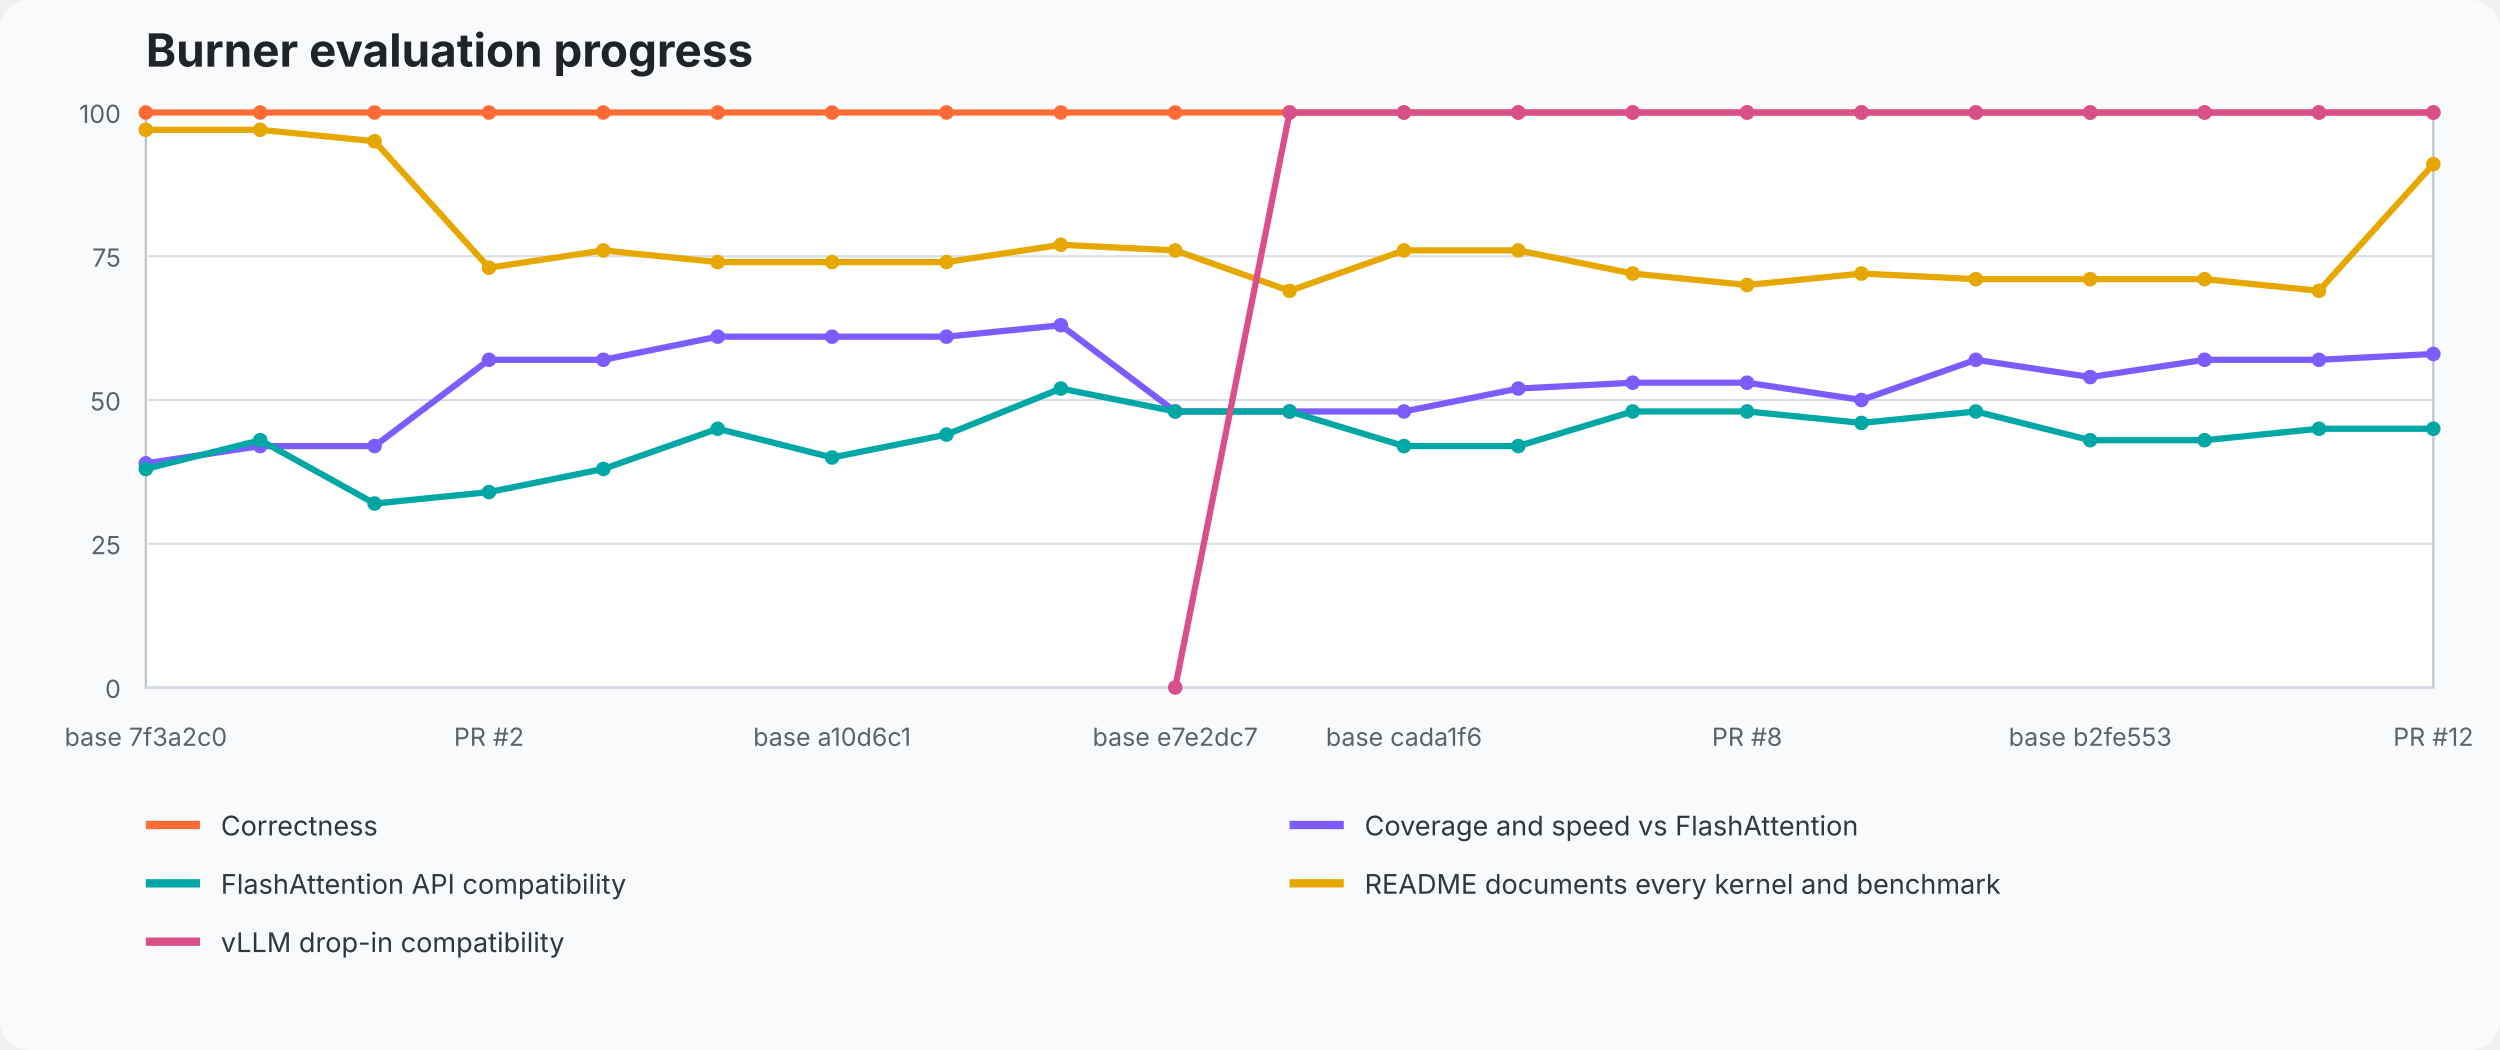
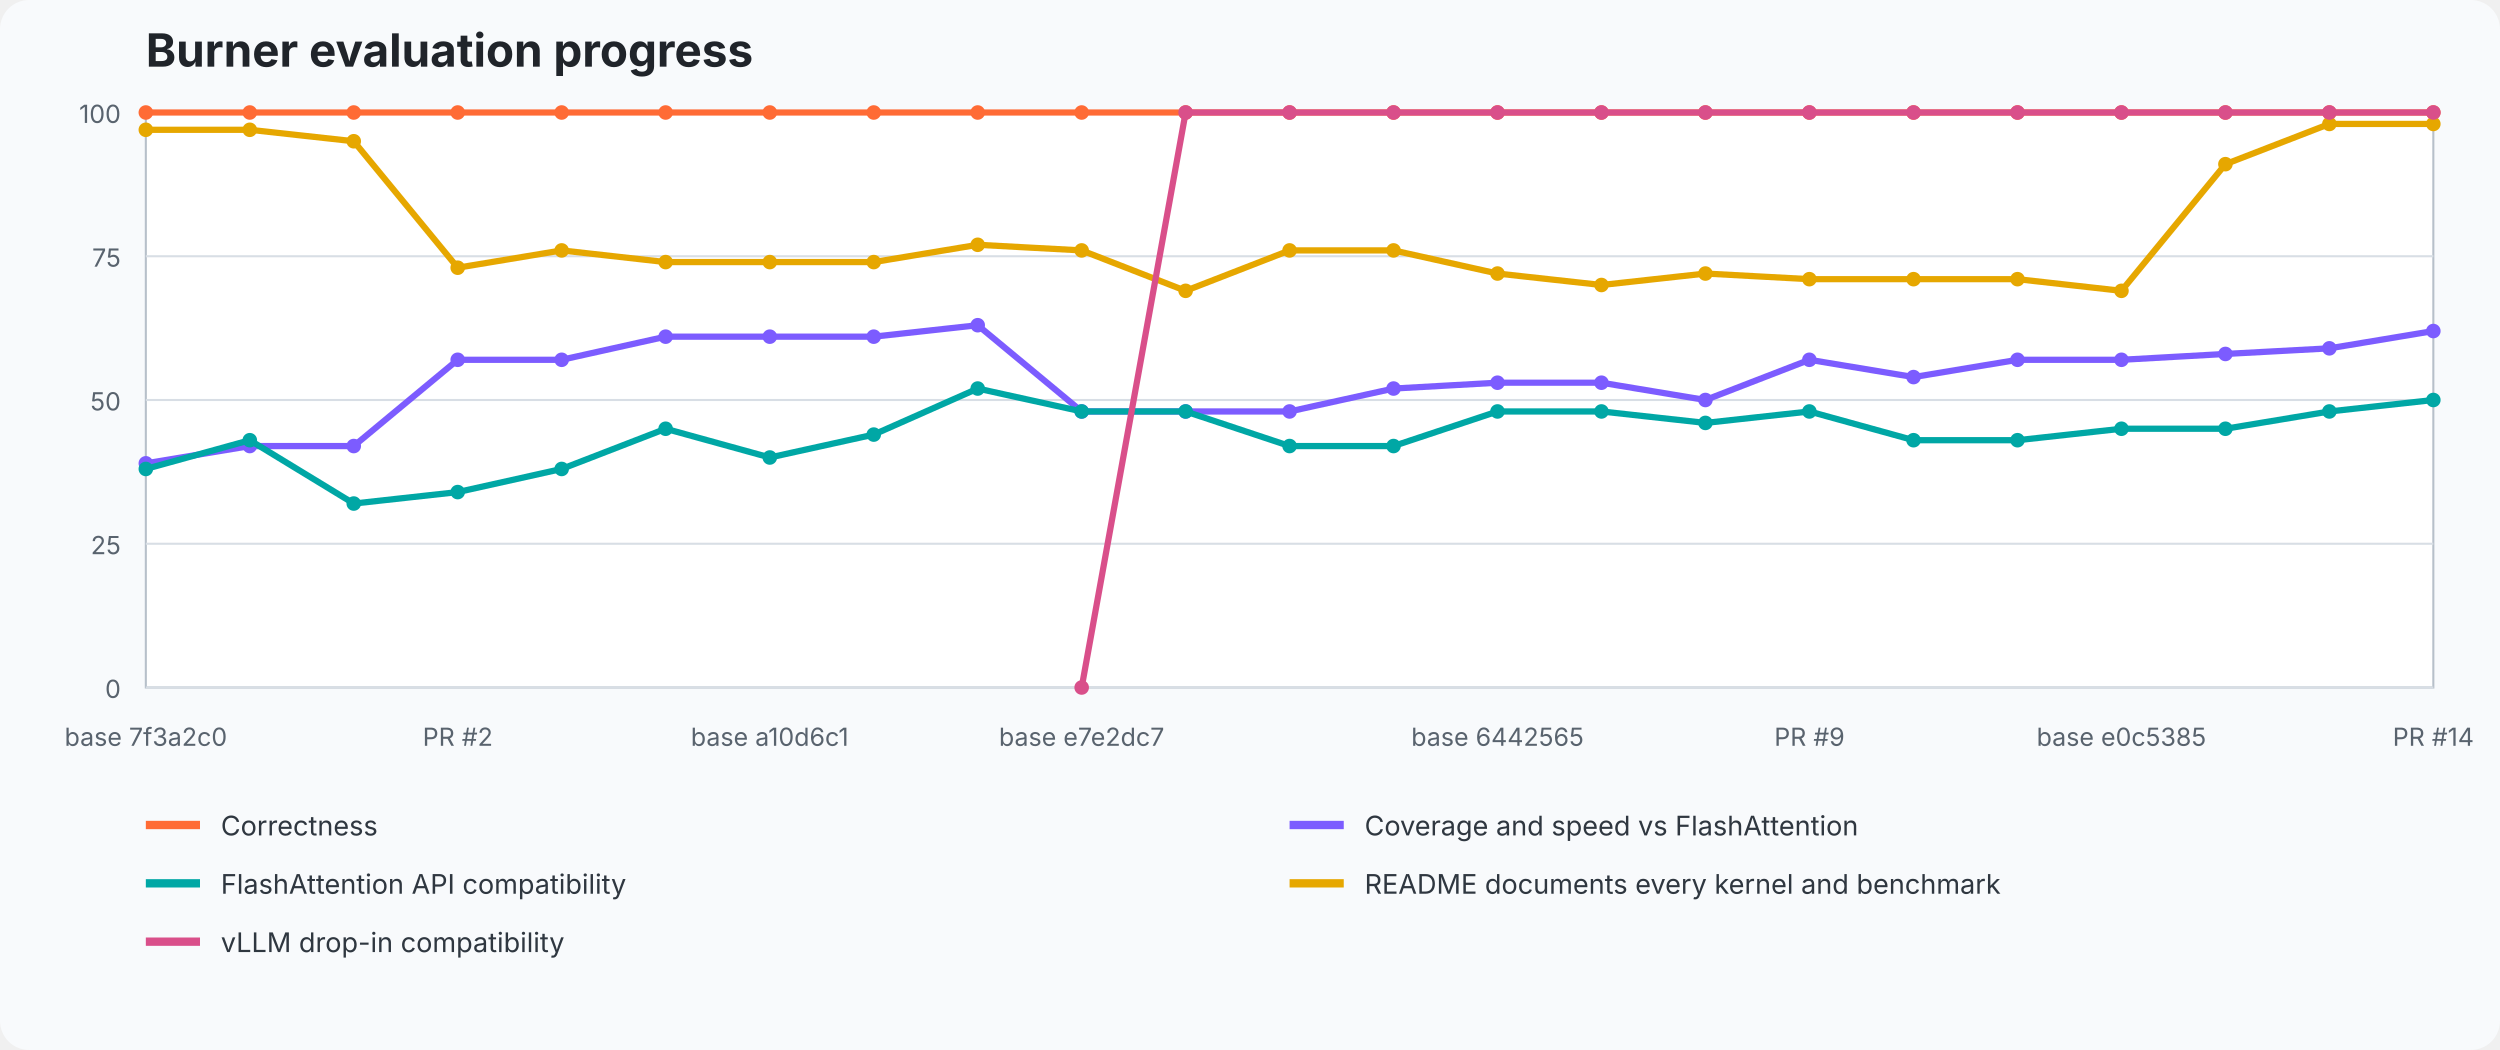
<svg xmlns="http://www.w3.org/2000/svg" width="1200" height="504" viewBox="0 0 1200 504" role="img" aria-labelledby="title desc">
  <style>text{font-family:ui-sans-serif,system-ui,-apple-system,BlinkMacSystemFont,"Segoe UI",sans-serif}.title{font-size:22px;font-weight:700;fill:#20242a}.axis{font-size:12px;fill:#59636e}.legend{font-size:13px;fill:#2f3740}.grid{stroke:#d8dee5;stroke-width:1}.plot{fill:#fff;stroke:#b7c0ca}</style>
  <rect width="100%" height="100%" fill="#f8fafc" rx="14" />
  <text x="70" y="32" class="title">Burner evaluation progress</text>
  <rect x="70" y="54" width="1098" height="276" class="plot" />
  <line x1="70" y1="330" x2="1168" y2="330" class="grid" />
  <text x="58" y="335" text-anchor="end" class="axis">0</text>
  <line x1="70" y1="261" x2="1168" y2="261" class="grid" />
  <text x="58" y="266" text-anchor="end" class="axis">25</text>
  <line x1="70" y1="192" x2="1168" y2="192" class="grid" />
  <text x="58" y="197" text-anchor="end" class="axis">50</text>
  <line x1="70" y1="123" x2="1168" y2="123" class="grid" />
  <text x="58" y="128" text-anchor="end" class="axis">75</text>
  <line x1="70" y1="54" x2="1168" y2="54" class="grid" />
  <text x="58" y="59" text-anchor="end" class="axis">100</text>
-   <polyline points="70.0,54.0 124.9,54.0 179.8,54.0 234.7,54.0 289.6,54.0 344.5,54.0 399.4,54.0 454.3,54.0 509.2,54.0 564.1,54.0 619.0,54.0 673.9,54.0 728.8,54.0 783.7,54.0 838.6,54.0 893.5,54.0 948.4,54.0 1003.3,54.0 1058.2,54.0 1113.1,54.0 1168.0,54.0" fill="none" stroke="#ff6b35" stroke-width="3" stroke-linejoin="round" stroke-linecap="round" />
+   <polyline points="70.0,54.0 119.9,54.0 169.8,54.0 219.7,54.0 269.6,54.0 319.5,54.0 369.5,54.0 419.4,54.0 469.3,54.0 519.2,54.0 569.1,54.0 619.0,54.0 668.9,54.0 718.8,54.0 768.7,54.0 818.6,54.0 868.5,54.0 918.5,54.0 968.4,54.0 1018.3,54.0 1068.2,54.0 1118.1,54.0 1168.0,54.0" fill="none" stroke="#ff6b35" stroke-width="3" stroke-linejoin="round" stroke-linecap="round" />
  <circle cx="70.0" cy="54.0" r="3.5" fill="#ff6b35" />
-   <circle cx="124.9" cy="54.0" r="3.5" fill="#ff6b35" />
-   <circle cx="179.8" cy="54.0" r="3.5" fill="#ff6b35" />
-   <circle cx="234.7" cy="54.0" r="3.5" fill="#ff6b35" />
-   <circle cx="289.6" cy="54.0" r="3.5" fill="#ff6b35" />
-   <circle cx="344.5" cy="54.0" r="3.5" fill="#ff6b35" />
-   <circle cx="399.4" cy="54.0" r="3.5" fill="#ff6b35" />
-   <circle cx="454.3" cy="54.0" r="3.5" fill="#ff6b35" />
-   <circle cx="509.2" cy="54.0" r="3.5" fill="#ff6b35" />
-   <circle cx="564.1" cy="54.0" r="3.5" fill="#ff6b35" />
+   <circle cx="119.9" cy="54.0" r="3.5" fill="#ff6b35" />
+   <circle cx="169.8" cy="54.0" r="3.5" fill="#ff6b35" />
+   <circle cx="219.7" cy="54.0" r="3.5" fill="#ff6b35" />
+   <circle cx="269.6" cy="54.0" r="3.5" fill="#ff6b35" />
+   <circle cx="319.5" cy="54.0" r="3.5" fill="#ff6b35" />
+   <circle cx="369.5" cy="54.0" r="3.5" fill="#ff6b35" />
+   <circle cx="419.4" cy="54.0" r="3.5" fill="#ff6b35" />
+   <circle cx="469.3" cy="54.0" r="3.5" fill="#ff6b35" />
+   <circle cx="519.2" cy="54.0" r="3.5" fill="#ff6b35" />
+   <circle cx="569.1" cy="54.0" r="3.5" fill="#ff6b35" />
  <circle cx="619.0" cy="54.0" r="3.5" fill="#ff6b35" />
-   <circle cx="673.9" cy="54.0" r="3.5" fill="#ff6b35" />
-   <circle cx="728.8" cy="54.0" r="3.5" fill="#ff6b35" />
-   <circle cx="783.7" cy="54.0" r="3.5" fill="#ff6b35" />
-   <circle cx="838.6" cy="54.0" r="3.5" fill="#ff6b35" />
-   <circle cx="893.5" cy="54.0" r="3.5" fill="#ff6b35" />
-   <circle cx="948.4" cy="54.0" r="3.5" fill="#ff6b35" />
-   <circle cx="1003.3" cy="54.0" r="3.5" fill="#ff6b35" />
-   <circle cx="1058.2" cy="54.0" r="3.5" fill="#ff6b35" />
-   <circle cx="1113.1" cy="54.0" r="3.5" fill="#ff6b35" />
+   <circle cx="668.9" cy="54.0" r="3.5" fill="#ff6b35" />
+   <circle cx="718.8" cy="54.0" r="3.5" fill="#ff6b35" />
+   <circle cx="768.7" cy="54.0" r="3.5" fill="#ff6b35" />
+   <circle cx="818.6" cy="54.0" r="3.5" fill="#ff6b35" />
+   <circle cx="868.5" cy="54.0" r="3.5" fill="#ff6b35" />
+   <circle cx="918.5" cy="54.0" r="3.5" fill="#ff6b35" />
+   <circle cx="968.4" cy="54.0" r="3.5" fill="#ff6b35" />
+   <circle cx="1018.3" cy="54.0" r="3.5" fill="#ff6b35" />
+   <circle cx="1068.2" cy="54.0" r="3.5" fill="#ff6b35" />
+   <circle cx="1118.1" cy="54.0" r="3.5" fill="#ff6b35" />
  <circle cx="1168.0" cy="54.0" r="3.5" fill="#ff6b35" />
-   <polyline points="70.0,222.4 124.9,214.1 179.8,214.1 234.7,172.7 289.6,172.7 344.5,161.6 399.4,161.6 454.3,161.6 509.2,156.1 564.1,197.5 619.0,197.5 673.9,197.5 728.8,186.5 783.7,183.7 838.6,183.7 893.5,192.0 948.4,172.7 1003.3,181.0 1058.2,172.7 1113.1,172.7 1168.0,169.9" fill="none" stroke="#7c5cff" stroke-width="3" stroke-linejoin="round" stroke-linecap="round" />
+   <polyline points="70.0,222.4 119.9,214.1 169.8,214.1 219.7,172.7 269.6,172.7 319.5,161.6 369.5,161.6 419.4,161.6 469.3,156.1 519.2,197.5 569.1,197.5 619.0,197.5 668.9,186.5 718.8,183.7 768.7,183.7 818.6,192.0 868.5,172.7 918.5,181.0 968.4,172.7 1018.3,172.7 1068.2,169.9 1118.1,167.2 1168.0,158.9" fill="none" stroke="#7c5cff" stroke-width="3" stroke-linejoin="round" stroke-linecap="round" />
  <circle cx="70.0" cy="222.4" r="3.5" fill="#7c5cff" />
-   <circle cx="124.9" cy="214.1" r="3.5" fill="#7c5cff" />
-   <circle cx="179.8" cy="214.1" r="3.5" fill="#7c5cff" />
-   <circle cx="234.7" cy="172.7" r="3.5" fill="#7c5cff" />
-   <circle cx="289.6" cy="172.7" r="3.5" fill="#7c5cff" />
-   <circle cx="344.5" cy="161.6" r="3.5" fill="#7c5cff" />
-   <circle cx="399.4" cy="161.6" r="3.5" fill="#7c5cff" />
-   <circle cx="454.3" cy="161.6" r="3.5" fill="#7c5cff" />
-   <circle cx="509.2" cy="156.1" r="3.5" fill="#7c5cff" />
-   <circle cx="564.1" cy="197.5" r="3.5" fill="#7c5cff" />
+   <circle cx="119.9" cy="214.1" r="3.5" fill="#7c5cff" />
+   <circle cx="169.8" cy="214.1" r="3.5" fill="#7c5cff" />
+   <circle cx="219.7" cy="172.7" r="3.5" fill="#7c5cff" />
+   <circle cx="269.6" cy="172.7" r="3.5" fill="#7c5cff" />
+   <circle cx="319.5" cy="161.6" r="3.5" fill="#7c5cff" />
+   <circle cx="369.5" cy="161.6" r="3.5" fill="#7c5cff" />
+   <circle cx="419.4" cy="161.6" r="3.5" fill="#7c5cff" />
+   <circle cx="469.3" cy="156.1" r="3.5" fill="#7c5cff" />
+   <circle cx="519.2" cy="197.5" r="3.5" fill="#7c5cff" />
+   <circle cx="569.1" cy="197.5" r="3.5" fill="#7c5cff" />
  <circle cx="619.0" cy="197.5" r="3.5" fill="#7c5cff" />
-   <circle cx="673.9" cy="197.5" r="3.5" fill="#7c5cff" />
-   <circle cx="728.8" cy="186.5" r="3.5" fill="#7c5cff" />
-   <circle cx="783.7" cy="183.7" r="3.5" fill="#7c5cff" />
-   <circle cx="838.6" cy="183.7" r="3.5" fill="#7c5cff" />
-   <circle cx="893.5" cy="192.0" r="3.5" fill="#7c5cff" />
-   <circle cx="948.4" cy="172.7" r="3.5" fill="#7c5cff" />
-   <circle cx="1003.3" cy="181.0" r="3.5" fill="#7c5cff" />
-   <circle cx="1058.2" cy="172.7" r="3.5" fill="#7c5cff" />
-   <circle cx="1113.1" cy="172.7" r="3.5" fill="#7c5cff" />
-   <circle cx="1168.0" cy="169.9" r="3.5" fill="#7c5cff" />
-   <polyline points="70.0,225.1 124.9,211.3 179.8,241.7 234.7,236.2 289.6,225.1 344.5,205.8 399.4,219.6 454.3,208.6 509.2,186.5 564.1,197.5 619.0,197.5 673.9,214.1 728.8,214.1 783.7,197.5 838.6,197.5 893.5,203.0 948.4,197.5 1003.3,211.3 1058.2,211.3 1113.1,205.8 1168.0,205.8" fill="none" stroke="#00a7a5" stroke-width="3" stroke-linejoin="round" stroke-linecap="round" />
+   <circle cx="668.9" cy="186.5" r="3.5" fill="#7c5cff" />
+   <circle cx="718.8" cy="183.7" r="3.5" fill="#7c5cff" />
+   <circle cx="768.7" cy="183.7" r="3.5" fill="#7c5cff" />
+   <circle cx="818.6" cy="192.0" r="3.5" fill="#7c5cff" />
+   <circle cx="868.5" cy="172.7" r="3.5" fill="#7c5cff" />
+   <circle cx="918.5" cy="181.0" r="3.5" fill="#7c5cff" />
+   <circle cx="968.4" cy="172.7" r="3.5" fill="#7c5cff" />
+   <circle cx="1018.3" cy="172.7" r="3.5" fill="#7c5cff" />
+   <circle cx="1068.2" cy="169.9" r="3.5" fill="#7c5cff" />
+   <circle cx="1118.1" cy="167.2" r="3.5" fill="#7c5cff" />
+   <circle cx="1168.0" cy="158.9" r="3.5" fill="#7c5cff" />
+   <polyline points="70.0,225.1 119.9,211.3 169.8,241.7 219.7,236.2 269.6,225.1 319.5,205.8 369.5,219.6 419.4,208.6 469.3,186.5 519.2,197.5 569.1,197.5 619.0,214.1 668.9,214.1 718.8,197.5 768.7,197.5 818.6,203.0 868.5,197.5 918.5,211.3 968.4,211.3 1018.3,205.8 1068.2,205.8 1118.1,197.5 1168.0,192.0" fill="none" stroke="#00a7a5" stroke-width="3" stroke-linejoin="round" stroke-linecap="round" />
  <circle cx="70.0" cy="225.1" r="3.5" fill="#00a7a5" />
-   <circle cx="124.9" cy="211.3" r="3.5" fill="#00a7a5" />
-   <circle cx="179.8" cy="241.7" r="3.5" fill="#00a7a5" />
-   <circle cx="234.7" cy="236.2" r="3.5" fill="#00a7a5" />
-   <circle cx="289.6" cy="225.1" r="3.5" fill="#00a7a5" />
-   <circle cx="344.5" cy="205.8" r="3.5" fill="#00a7a5" />
-   <circle cx="399.4" cy="219.6" r="3.5" fill="#00a7a5" />
-   <circle cx="454.3" cy="208.6" r="3.5" fill="#00a7a5" />
-   <circle cx="509.2" cy="186.5" r="3.5" fill="#00a7a5" />
-   <circle cx="564.1" cy="197.5" r="3.5" fill="#00a7a5" />
-   <circle cx="619.0" cy="197.5" r="3.5" fill="#00a7a5" />
-   <circle cx="673.9" cy="214.1" r="3.5" fill="#00a7a5" />
-   <circle cx="728.8" cy="214.1" r="3.5" fill="#00a7a5" />
-   <circle cx="783.7" cy="197.5" r="3.5" fill="#00a7a5" />
-   <circle cx="838.6" cy="197.5" r="3.5" fill="#00a7a5" />
-   <circle cx="893.5" cy="203.0" r="3.5" fill="#00a7a5" />
-   <circle cx="948.4" cy="197.5" r="3.5" fill="#00a7a5" />
-   <circle cx="1003.3" cy="211.3" r="3.5" fill="#00a7a5" />
-   <circle cx="1058.2" cy="211.3" r="3.5" fill="#00a7a5" />
-   <circle cx="1113.1" cy="205.8" r="3.5" fill="#00a7a5" />
-   <circle cx="1168.0" cy="205.8" r="3.5" fill="#00a7a5" />
-   <polyline points="70.0,62.3 124.9,62.3 179.8,67.8 234.7,128.5 289.6,120.2 344.5,125.8 399.4,125.8 454.3,125.8 509.2,117.5 564.1,120.2 619.0,139.6 673.9,120.2 728.8,120.2 783.7,131.3 838.6,136.8 893.5,131.3 948.4,134.0 1003.3,134.0 1058.2,134.0 1113.1,139.6 1168.0,78.8" fill="none" stroke="#e6a700" stroke-width="3" stroke-linejoin="round" stroke-linecap="round" />
+   <circle cx="119.9" cy="211.3" r="3.5" fill="#00a7a5" />
+   <circle cx="169.8" cy="241.7" r="3.5" fill="#00a7a5" />
+   <circle cx="219.7" cy="236.2" r="3.5" fill="#00a7a5" />
+   <circle cx="269.6" cy="225.1" r="3.5" fill="#00a7a5" />
+   <circle cx="319.5" cy="205.8" r="3.5" fill="#00a7a5" />
+   <circle cx="369.5" cy="219.6" r="3.5" fill="#00a7a5" />
+   <circle cx="419.4" cy="208.6" r="3.5" fill="#00a7a5" />
+   <circle cx="469.3" cy="186.5" r="3.5" fill="#00a7a5" />
+   <circle cx="519.2" cy="197.5" r="3.5" fill="#00a7a5" />
+   <circle cx="569.1" cy="197.5" r="3.5" fill="#00a7a5" />
+   <circle cx="619.0" cy="214.1" r="3.5" fill="#00a7a5" />
+   <circle cx="668.9" cy="214.1" r="3.5" fill="#00a7a5" />
+   <circle cx="718.8" cy="197.5" r="3.5" fill="#00a7a5" />
+   <circle cx="768.7" cy="197.5" r="3.5" fill="#00a7a5" />
+   <circle cx="818.6" cy="203.0" r="3.5" fill="#00a7a5" />
+   <circle cx="868.5" cy="197.5" r="3.5" fill="#00a7a5" />
+   <circle cx="918.5" cy="211.3" r="3.5" fill="#00a7a5" />
+   <circle cx="968.4" cy="211.3" r="3.5" fill="#00a7a5" />
+   <circle cx="1018.3" cy="205.8" r="3.5" fill="#00a7a5" />
+   <circle cx="1068.2" cy="205.8" r="3.5" fill="#00a7a5" />
+   <circle cx="1118.1" cy="197.5" r="3.5" fill="#00a7a5" />
+   <circle cx="1168.0" cy="192.0" r="3.5" fill="#00a7a5" />
+   <polyline points="70.0,62.3 119.9,62.3 169.8,67.8 219.7,128.5 269.6,120.2 319.5,125.8 369.5,125.8 419.4,125.8 469.3,117.5 519.2,120.2 569.1,139.6 619.0,120.2 668.9,120.2 718.8,131.3 768.7,136.8 818.6,131.3 868.5,134.0 918.5,134.0 968.4,134.0 1018.3,139.6 1068.2,78.8 1118.1,59.5 1168.0,59.5" fill="none" stroke="#e6a700" stroke-width="3" stroke-linejoin="round" stroke-linecap="round" />
  <circle cx="70.0" cy="62.3" r="3.5" fill="#e6a700" />
-   <circle cx="124.9" cy="62.3" r="3.5" fill="#e6a700" />
-   <circle cx="179.8" cy="67.8" r="3.5" fill="#e6a700" />
-   <circle cx="234.7" cy="128.5" r="3.5" fill="#e6a700" />
-   <circle cx="289.6" cy="120.2" r="3.5" fill="#e6a700" />
-   <circle cx="344.5" cy="125.8" r="3.5" fill="#e6a700" />
-   <circle cx="399.4" cy="125.8" r="3.5" fill="#e6a700" />
-   <circle cx="454.3" cy="125.8" r="3.5" fill="#e6a700" />
-   <circle cx="509.2" cy="117.5" r="3.5" fill="#e6a700" />
-   <circle cx="564.1" cy="120.2" r="3.5" fill="#e6a700" />
-   <circle cx="619.0" cy="139.6" r="3.5" fill="#e6a700" />
-   <circle cx="673.9" cy="120.2" r="3.5" fill="#e6a700" />
-   <circle cx="728.8" cy="120.2" r="3.5" fill="#e6a700" />
-   <circle cx="783.7" cy="131.3" r="3.5" fill="#e6a700" />
-   <circle cx="838.6" cy="136.8" r="3.5" fill="#e6a700" />
-   <circle cx="893.5" cy="131.3" r="3.5" fill="#e6a700" />
-   <circle cx="948.4" cy="134.0" r="3.5" fill="#e6a700" />
-   <circle cx="1003.3" cy="134.0" r="3.5" fill="#e6a700" />
-   <circle cx="1058.2" cy="134.0" r="3.5" fill="#e6a700" />
-   <circle cx="1113.1" cy="139.6" r="3.5" fill="#e6a700" />
-   <circle cx="1168.0" cy="78.8" r="3.5" fill="#e6a700" />
-   <polyline points="564.1,330.0 619.0,54.0 673.9,54.0 728.8,54.0 783.7,54.0 838.6,54.0 893.5,54.0 948.4,54.0 1003.3,54.0 1058.2,54.0 1113.1,54.0 1168.0,54.0" fill="none" stroke="#d94f8a" stroke-width="3" stroke-linejoin="round" stroke-linecap="round" />
-   <circle cx="564.1" cy="330.0" r="3.5" fill="#d94f8a" />
+   <circle cx="119.9" cy="62.3" r="3.5" fill="#e6a700" />
+   <circle cx="169.8" cy="67.8" r="3.5" fill="#e6a700" />
+   <circle cx="219.7" cy="128.5" r="3.5" fill="#e6a700" />
+   <circle cx="269.6" cy="120.2" r="3.5" fill="#e6a700" />
+   <circle cx="319.5" cy="125.8" r="3.5" fill="#e6a700" />
+   <circle cx="369.5" cy="125.8" r="3.5" fill="#e6a700" />
+   <circle cx="419.4" cy="125.8" r="3.5" fill="#e6a700" />
+   <circle cx="469.3" cy="117.5" r="3.5" fill="#e6a700" />
+   <circle cx="519.2" cy="120.2" r="3.5" fill="#e6a700" />
+   <circle cx="569.1" cy="139.6" r="3.5" fill="#e6a700" />
+   <circle cx="619.0" cy="120.2" r="3.5" fill="#e6a700" />
+   <circle cx="668.9" cy="120.2" r="3.5" fill="#e6a700" />
+   <circle cx="718.8" cy="131.3" r="3.5" fill="#e6a700" />
+   <circle cx="768.7" cy="136.8" r="3.5" fill="#e6a700" />
+   <circle cx="818.6" cy="131.3" r="3.5" fill="#e6a700" />
+   <circle cx="868.5" cy="134.0" r="3.5" fill="#e6a700" />
+   <circle cx="918.5" cy="134.0" r="3.5" fill="#e6a700" />
+   <circle cx="968.4" cy="134.0" r="3.5" fill="#e6a700" />
+   <circle cx="1018.3" cy="139.6" r="3.5" fill="#e6a700" />
+   <circle cx="1068.2" cy="78.8" r="3.5" fill="#e6a700" />
+   <circle cx="1118.1" cy="59.5" r="3.5" fill="#e6a700" />
+   <circle cx="1168.0" cy="59.5" r="3.5" fill="#e6a700" />
+   <polyline points="519.2,330.0 569.1,54.0 619.0,54.0 668.9,54.0 718.8,54.0 768.7,54.0 818.6,54.0 868.5,54.0 918.5,54.0 968.4,54.0 1018.3,54.0 1068.2,54.0 1118.1,54.0 1168.0,54.0" fill="none" stroke="#d94f8a" stroke-width="3" stroke-linejoin="round" stroke-linecap="round" />
+   <circle cx="519.2" cy="330.0" r="3.5" fill="#d94f8a" />
+   <circle cx="569.1" cy="54.0" r="3.5" fill="#d94f8a" />
  <circle cx="619.0" cy="54.0" r="3.5" fill="#d94f8a" />
-   <circle cx="673.9" cy="54.0" r="3.5" fill="#d94f8a" />
-   <circle cx="728.8" cy="54.0" r="3.5" fill="#d94f8a" />
-   <circle cx="783.7" cy="54.0" r="3.5" fill="#d94f8a" />
-   <circle cx="838.6" cy="54.0" r="3.5" fill="#d94f8a" />
-   <circle cx="893.5" cy="54.0" r="3.5" fill="#d94f8a" />
-   <circle cx="948.4" cy="54.0" r="3.5" fill="#d94f8a" />
-   <circle cx="1003.3" cy="54.0" r="3.5" fill="#d94f8a" />
-   <circle cx="1058.2" cy="54.0" r="3.5" fill="#d94f8a" />
-   <circle cx="1113.1" cy="54.0" r="3.5" fill="#d94f8a" />
+   <circle cx="668.9" cy="54.0" r="3.5" fill="#d94f8a" />
+   <circle cx="718.8" cy="54.0" r="3.5" fill="#d94f8a" />
+   <circle cx="768.7" cy="54.0" r="3.5" fill="#d94f8a" />
+   <circle cx="818.6" cy="54.0" r="3.5" fill="#d94f8a" />
+   <circle cx="868.5" cy="54.0" r="3.5" fill="#d94f8a" />
+   <circle cx="918.5" cy="54.0" r="3.5" fill="#d94f8a" />
+   <circle cx="968.4" cy="54.0" r="3.5" fill="#d94f8a" />
+   <circle cx="1018.3" cy="54.0" r="3.5" fill="#d94f8a" />
+   <circle cx="1068.2" cy="54.0" r="3.5" fill="#d94f8a" />
+   <circle cx="1118.1" cy="54.0" r="3.5" fill="#d94f8a" />
  <circle cx="1168.0" cy="54.0" r="3.5" fill="#d94f8a" />
  <text x="70" y="358" text-anchor="middle" class="axis">base 7f3a2c0</text>
-   <text x="234.7" y="358" text-anchor="middle" class="axis">PR #2</text>
-   <text x="399.4" y="358" text-anchor="middle" class="axis">base a10d6c1</text>
-   <text x="564.1" y="358" text-anchor="middle" class="axis">base e7e2dc7</text>
-   <text x="673.9" y="358" text-anchor="middle" class="axis">base cada1f6</text>
-   <text x="838.6" y="358" text-anchor="middle" class="axis">PR #8</text>
-   <text x="1003.3" y="358" text-anchor="middle" class="axis">base b2fe553</text>
-   <text x="1168" y="358" text-anchor="middle" class="axis">PR #12</text>
+   <text x="219.727" y="358" text-anchor="middle" class="axis">PR #2</text>
+   <text x="369.455" y="358" text-anchor="middle" class="axis">base a10d6c1</text>
+   <text x="519.182" y="358" text-anchor="middle" class="axis">base e7e2dc7</text>
+   <text x="718.818" y="358" text-anchor="middle" class="axis">base 6442565</text>
+   <text x="868.545" y="358" text-anchor="middle" class="axis">PR #9</text>
+   <text x="1018.273" y="358" text-anchor="middle" class="axis">base e0c5385</text>
+   <text x="1168" y="358" text-anchor="middle" class="axis">PR #14</text>
  <line x1="70" y1="396" x2="96" y2="396" stroke="#ff6b35" stroke-width="4" />
  <text x="106" y="401" class="legend">Correctness</text>
  <line x1="619" y1="396" x2="645" y2="396" stroke="#7c5cff" stroke-width="4" />
  <text x="655" y="401" class="legend">Coverage and speed vs FlashAttention</text>
  <line x1="70" y1="424" x2="96" y2="424" stroke="#00a7a5" stroke-width="4" />
  <text x="106" y="429" class="legend">FlashAttention API compatibility</text>
  <line x1="619" y1="424" x2="645" y2="424" stroke="#e6a700" stroke-width="4" />
  <text x="655" y="429" class="legend">README documents every kernel and benchmark</text>
  <line x1="70" y1="452" x2="96" y2="452" stroke="#d94f8a" stroke-width="4" />
  <text x="106" y="457" class="legend">vLLM drop-in compatibility</text>
</svg>
